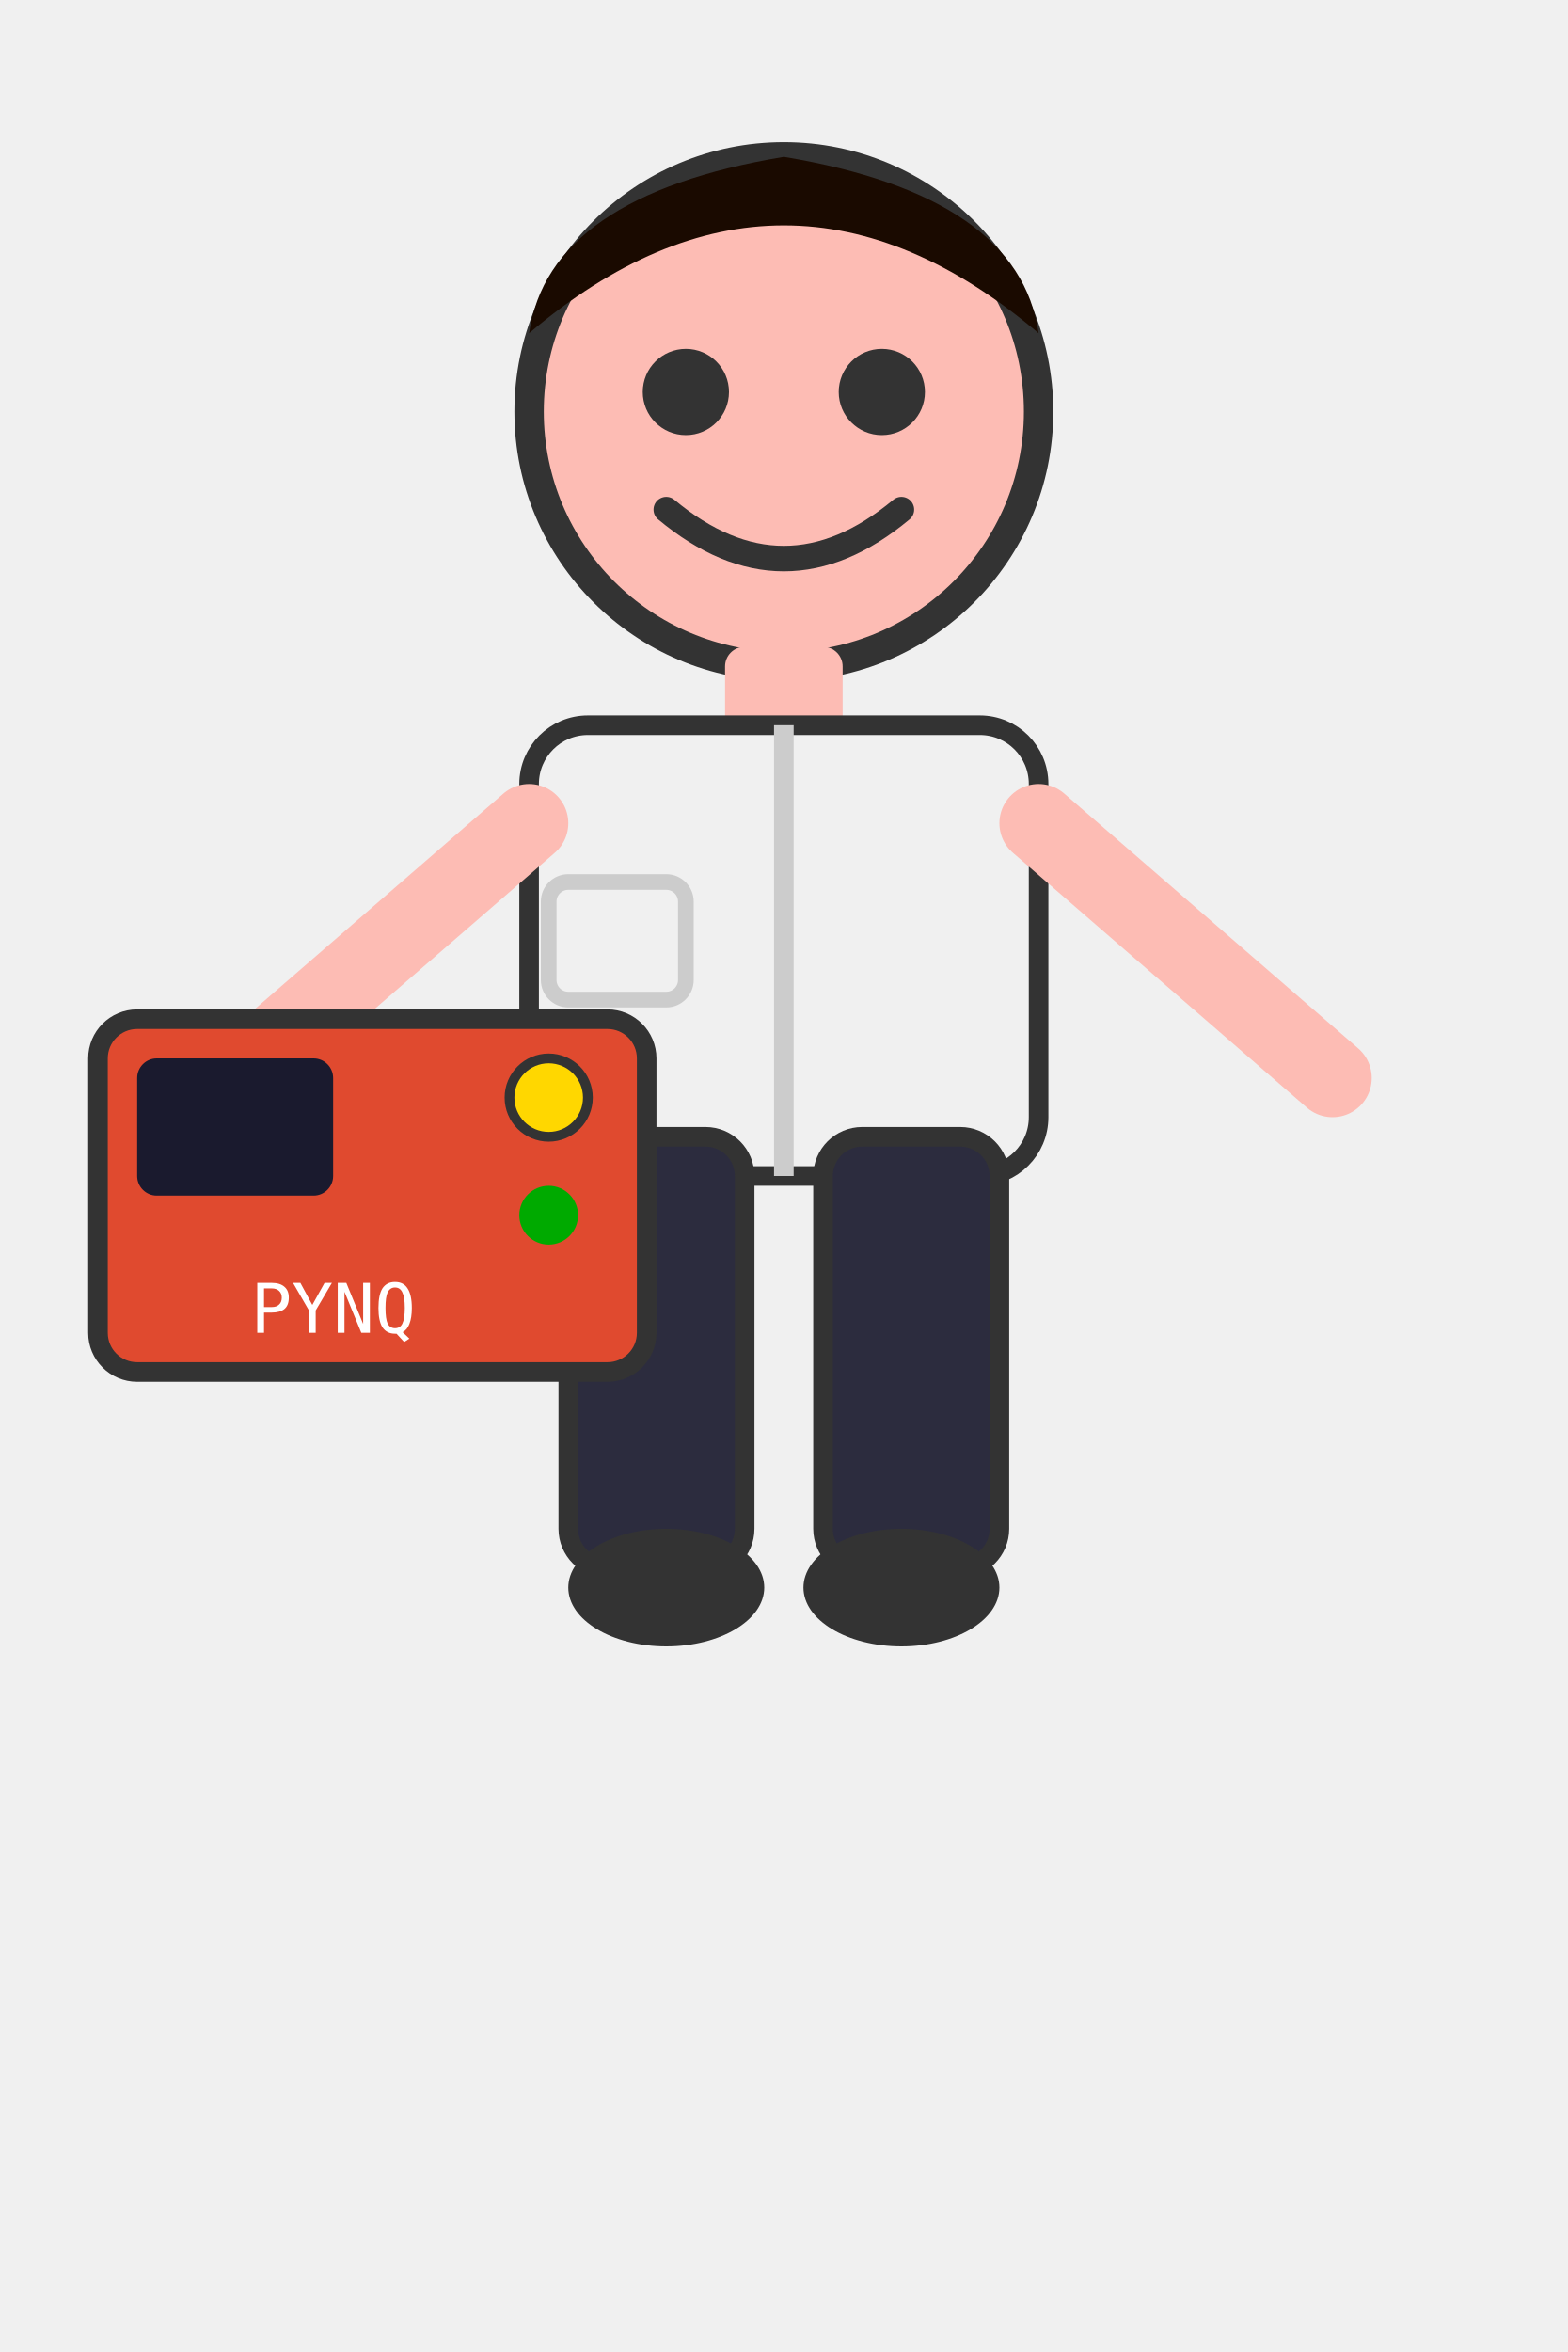
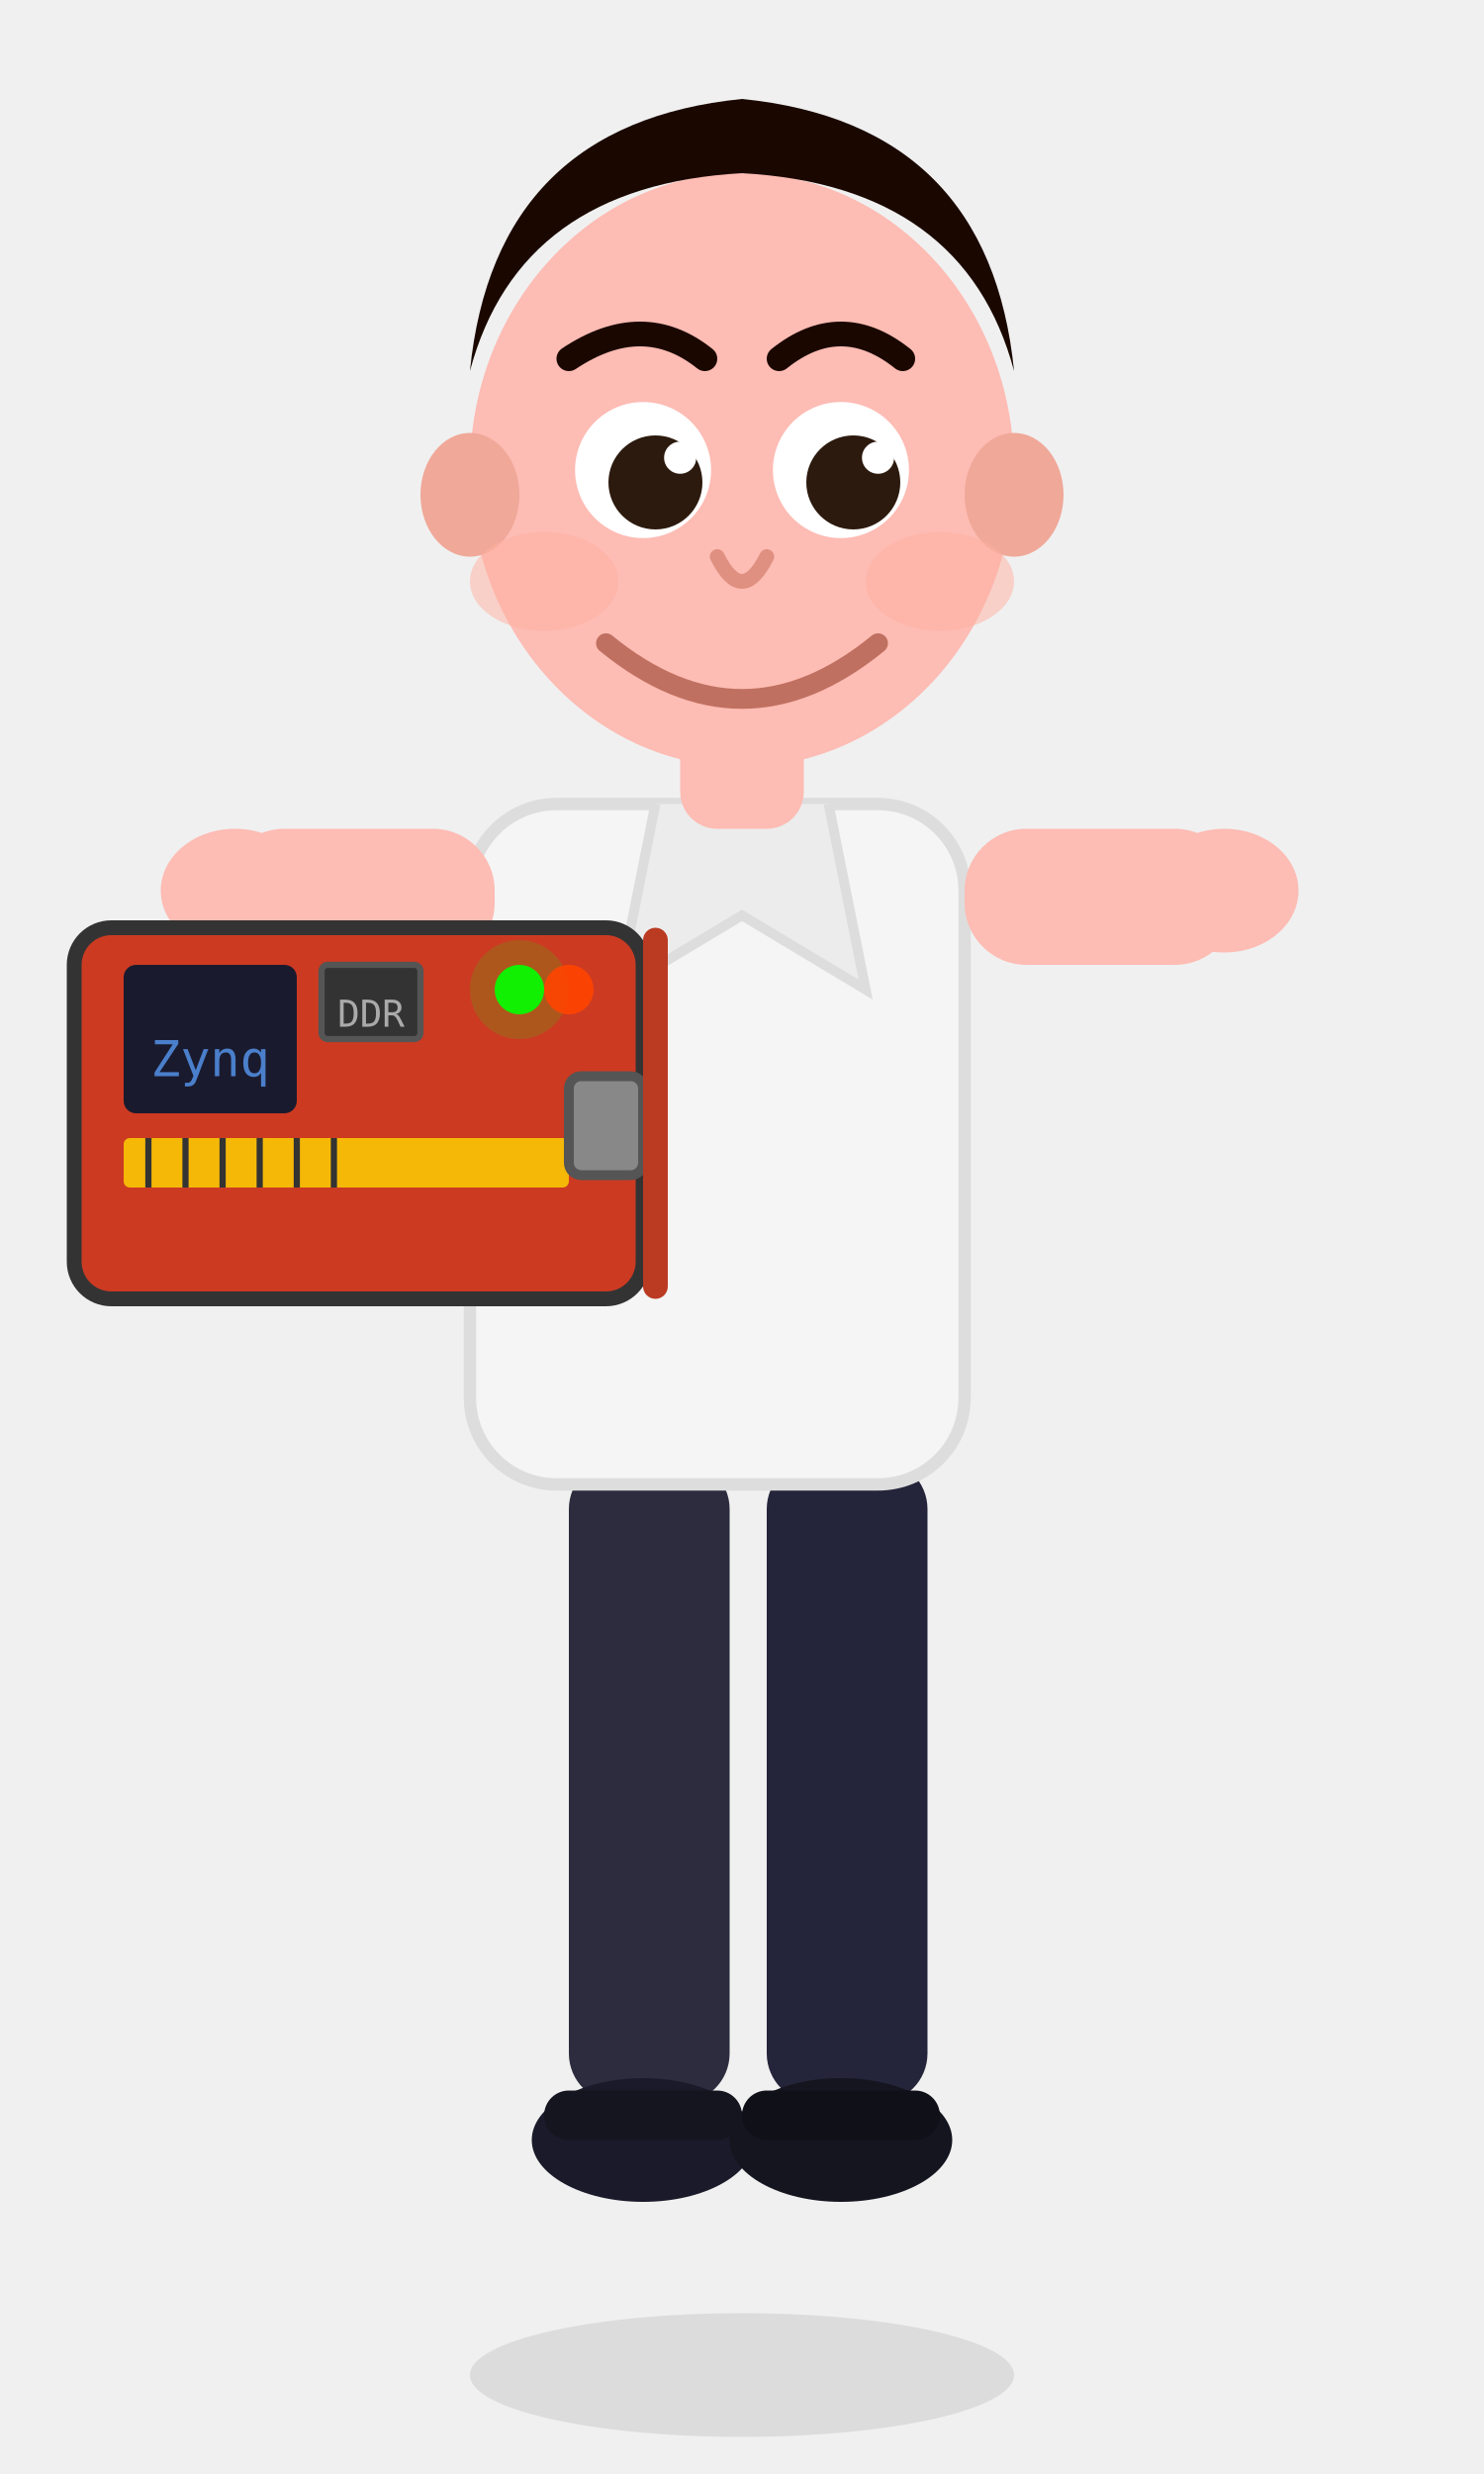
- <svg xmlns="http://www.w3.org/2000/svg" viewBox="0 0 80 120" width="80" height="120">
-   <circle cx="40" cy="21" r="13" fill="#FDBCB4" stroke="#333" stroke-width="1.5" />
-   <path d="M27 17 Q40 6 53 17 Q52 10 40 8 Q28 10 27 17Z" fill="#1A0A00" />
-   <circle cx="35" cy="20" r="2.2" fill="#333" />
-   <circle cx="45" cy="20" r="2.2" fill="#333" />
-   <path d="M34 26 Q40 31 46 26" stroke="#333" stroke-width="1.3" fill="none" stroke-linecap="round" />
-   <rect x="37" y="33" width="6" height="5" rx="1" fill="#FDBCB4" />
-   <rect x="27" y="37" width="26" height="23" rx="3" fill="#F0F0F0" stroke="#333" stroke-width="1" />
-   <line x1="40" y1="37" x2="40" y2="60" stroke="#CCC" stroke-width="1" />
-   <rect x="28" y="45" width="7" height="6" rx="1" fill="none" stroke="#CCC" stroke-width="0.8" />
-   <rect x="29" y="58" width="9" height="22" rx="2" fill="#2C2C3E" stroke="#333" stroke-width="1" />
-   <rect x="42" y="58" width="9" height="22" rx="2" fill="#2C2C3E" stroke="#333" stroke-width="1" />
-   <ellipse cx="34" cy="81" rx="5" ry="3" fill="#333" />
-   <ellipse cx="46" cy="81" rx="5" ry="3" fill="#333" />
-   <line x1="27" y1="42" x2="12" y2="55" stroke="#FDBCB4" stroke-width="4" stroke-linecap="round" />
-   <line x1="53" y1="42" x2="68" y2="55" stroke="#FDBCB4" stroke-width="4" stroke-linecap="round" />
-   <rect x="5" y="52" width="28" height="18" rx="2" fill="#E04A2F" stroke="#333" stroke-width="1" />
-   <rect x="7" y="54" width="10" height="7" rx="1" fill="#1a1a2e" />
-   <circle cx="28" cy="56" r="2" fill="#FFD700" stroke="#333" stroke-width="0.5" />
-   <circle cx="28" cy="62" r="1.5" fill="#00AA00" />
-   <text x="17" y="68" font-size="3.5" text-anchor="middle" fill="white" font-family="monospace">PYNQ</text>
+ <svg xmlns="http://www.w3.org/2000/svg" viewBox="0 0 120 200" width="90" height="150">
+   <ellipse cx="60" cy="192" rx="22" ry="5" fill="#00000015" />
+   <rect x="46" y="118" width="13" height="52" rx="4" fill="#2C2C3E" />
+   <rect x="62" y="118" width="13" height="52" rx="4" fill="#24243A" />
+   <ellipse cx="52" cy="173" rx="9" ry="5" fill="#1A1A2A" />
+   <ellipse cx="68" cy="173" rx="9" ry="5" fill="#151520" />
+   <rect x="44" y="169" width="16" height="4" rx="2" fill="#151520" />
+   <rect x="60" y="169" width="16" height="4" rx="2" fill="#101018" />
+   <rect x="38" y="65" width="40" height="55" rx="7" fill="#F5F5F5" />
+   <rect x="38" y="65" width="40" height="55" rx="7" fill="none" stroke="#DDD" stroke-width="1" />
+   <path d="M53 65 L50 80 L60 74 L70 80 L67 65" fill="#ECECEC" stroke="#DDD" stroke-width="0.8" />
+   <rect x="40" y="80" width="10" height="9" rx="1.5" fill="none" stroke="#CCC" stroke-width="0.8" />
+   <rect x="43" y="78" width="2" height="12" rx="1" fill="#4A7FCB" />
+   <rect x="46" y="78" width="2" height="12" rx="1" fill="#E04A2F" />
+   <rect x="18" y="67" width="22" height="11" rx="5" fill="#FDBCB4" />
+   <ellipse cx="19" cy="72" rx="6" ry="5" fill="#FDBCB4" />
+   <rect x="78" y="67" width="22" height="11" rx="5" fill="#FDBCB4" />
+   <ellipse cx="99" cy="72" rx="6" ry="5" fill="#FDBCB4" />
+   <rect x="6" y="75" width="46" height="30" rx="3" fill="#CC3A22" stroke="#333" stroke-width="1.2" />
+   <rect x="10" y="78" width="14" height="12" rx="1" fill="#1A1A2E" />
+   <text x="17" y="87" font-size="4" text-anchor="middle" fill="#4A7FCB" font-family="monospace">Zynq</text>
+   <rect x="26" y="78" width="8" height="6" rx="0.5" fill="#333" stroke="#555" stroke-width="0.5" />
+   <text x="30" y="83" font-size="3" text-anchor="middle" fill="#AAA" font-family="monospace">DDR</text>
+   <rect x="10" y="92" width="36" height="4" rx="0.5" fill="#FFD700" opacity="0.8" />
+   <line x1="12" y1="92" x2="12" y2="96" stroke="#333" stroke-width="0.5" />
+   <line x1="15" y1="92" x2="15" y2="96" stroke="#333" stroke-width="0.5" />
+   <line x1="18" y1="92" x2="18" y2="96" stroke="#333" stroke-width="0.5" />
+   <line x1="21" y1="92" x2="21" y2="96" stroke="#333" stroke-width="0.5" />
+   <line x1="24" y1="92" x2="24" y2="96" stroke="#333" stroke-width="0.5" />
+   <line x1="27" y1="92" x2="27" y2="96" stroke="#333" stroke-width="0.5" />
+   <circle cx="42" cy="80" r="2" fill="#00FF00" opacity="0.9" />
+   <circle cx="42" cy="80" r="4" fill="#00FF00" opacity="0.15" />
+   <circle cx="46" cy="80" r="2" fill="#FF4400" opacity="0.9" />
+   <rect x="46" y="87" width="6" height="8" rx="1" fill="#888" stroke="#555" stroke-width="0.8" />
+   <rect x="52" y="75" width="2" height="30" rx="1" fill="#BB3A22" />
+   <rect x="55" y="55" width="10" height="12" rx="3" fill="#FDBCB4" />
+   <ellipse cx="60" cy="38" rx="22" ry="24" fill="#FDBCB4" />
+   <path d="M38 30 Q40 10 60 8 Q80 10 82 30 Q78 15 60 14 Q42 15 38 30Z" fill="#1A0800" />
+   <ellipse cx="38" cy="40" rx="4" ry="5" fill="#F0A898" />
+   <ellipse cx="82" cy="40" rx="4" ry="5" fill="#F0A898" />
+   <ellipse cx="52" cy="38" rx="5.5" ry="5.5" fill="white" />
+   <ellipse cx="68" cy="38" rx="5.5" ry="5.5" fill="white" />
+   <circle cx="53" cy="39" r="3.8" fill="#2C1A0E" />
+   <circle cx="69" cy="39" r="3.8" fill="#2C1A0E" />
+   <circle cx="55" cy="37" r="1.3" fill="white" />
+   <circle cx="71" cy="37" r="1.3" fill="white" />
+   <path d="M46 29 Q52 25 57 29" stroke="#1A0800" stroke-width="2" fill="none" stroke-linecap="round" />
+   <path d="M63 29 Q68 25 73 29" stroke="#1A0800" stroke-width="2" fill="none" stroke-linecap="round" />
+   <path d="M58 45 Q60 49 62 45" stroke="#E09080" stroke-width="1.2" fill="none" stroke-linecap="round" />
+   <path d="M49 52 Q60 61 71 52" stroke="#C07060" stroke-width="1.6" fill="none" stroke-linecap="round" />
+   <ellipse cx="44" cy="47" rx="6" ry="4" fill="#FFB0A0" opacity="0.5" />
+   <ellipse cx="76" cy="47" rx="6" ry="4" fill="#FFB0A0" opacity="0.5" />
</svg>
